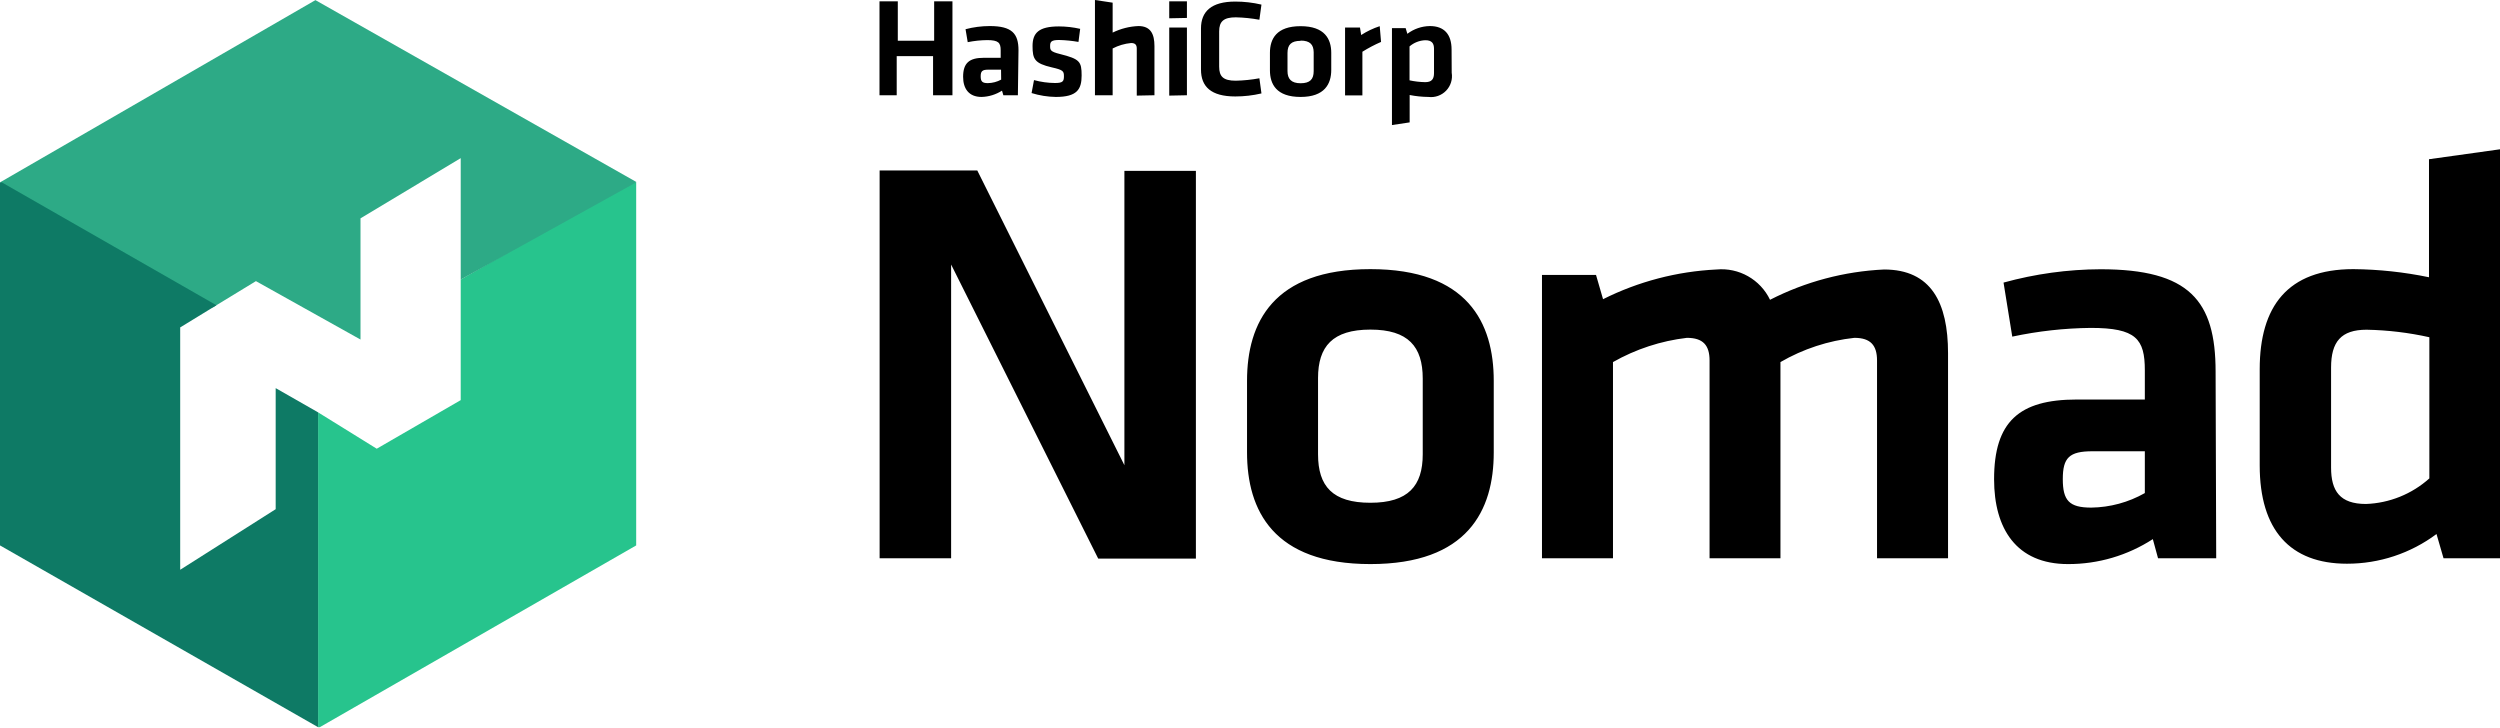
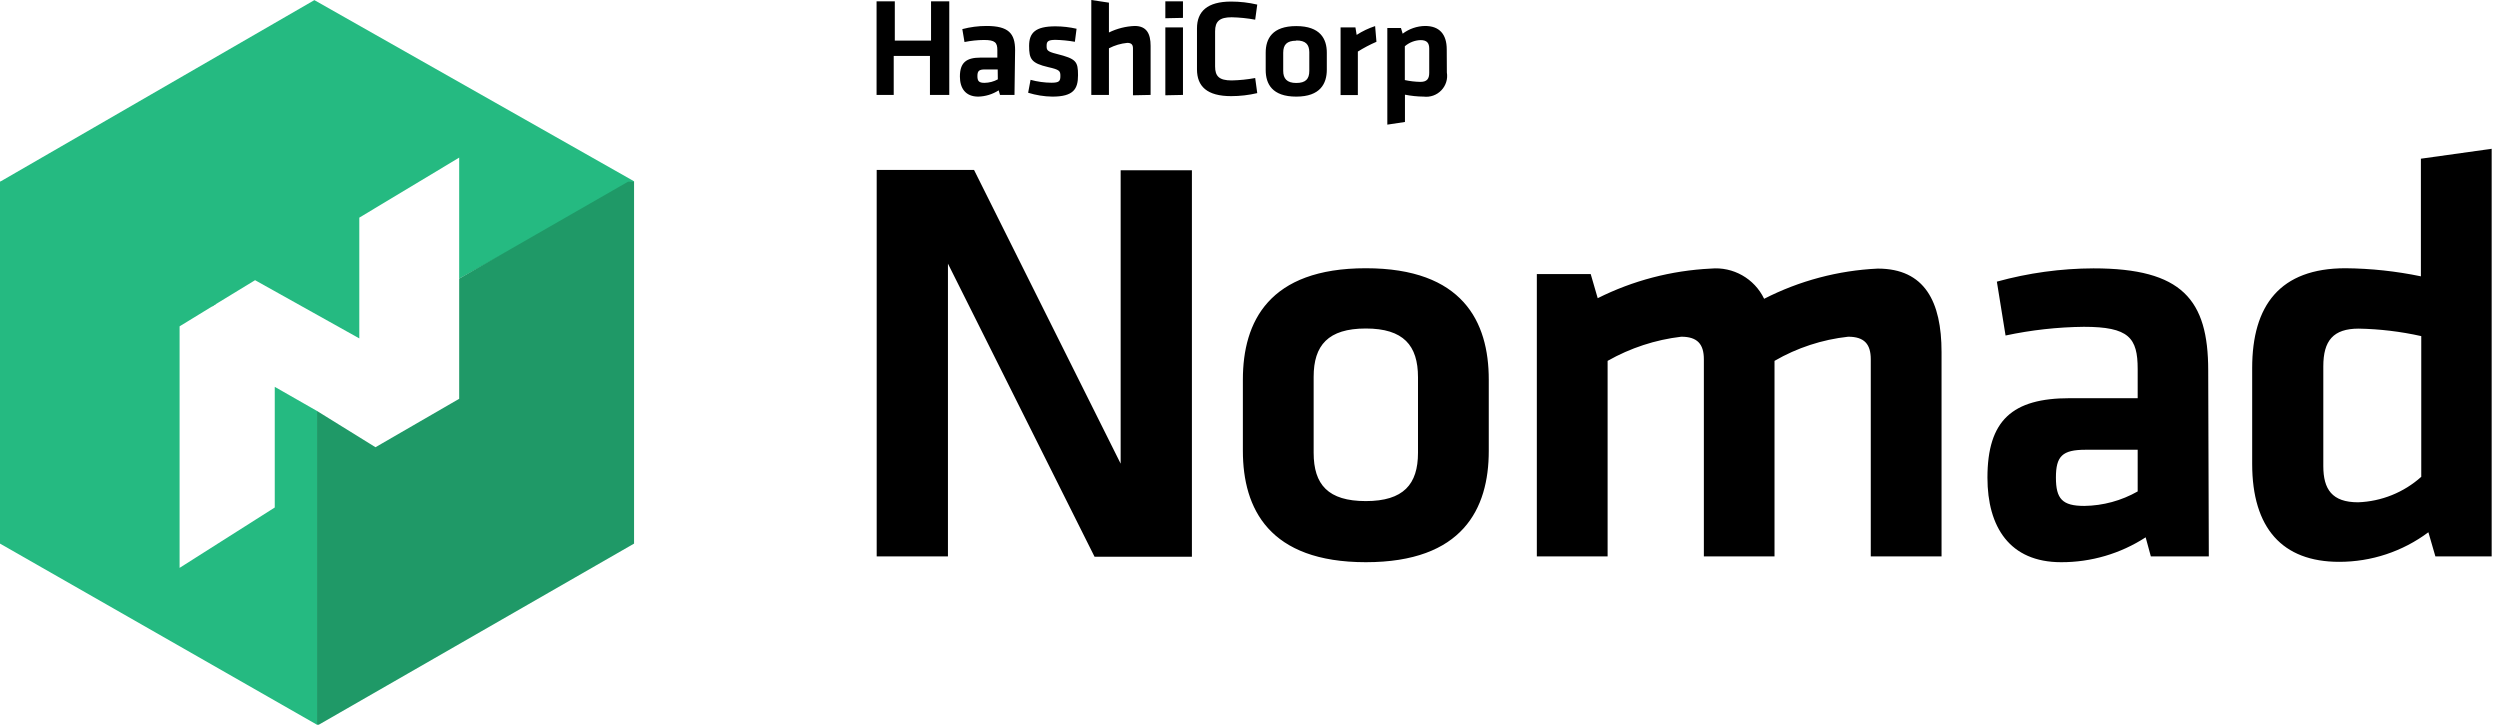
- <svg xmlns="http://www.w3.org/2000/svg" viewBox="0 0 206.31 60.01">
-   <path fill="#000000" d="M78.49 21.83v24.24h-5.9v-32h8.06l12.14 24.32V14.1h5.9v32h-8.06zm34.6 24.72c-8 0-10.18-4.42-10.18-9.22v-5.9c0-4.8 2.16-9.22 10.18-9.22s10.18 4.42 10.18 9.22v5.91c0 4.79-2.16 9.21-10.18 9.21zm0-19.35c-3.12 0-4.32 1.39-4.32 4v6.29c0 2.64 1.2 4 4.32 4s4.32-1.39 4.32-4v-6.25c0-2.64-1.2-4.04-4.32-4.04zm27.99 18.87V29.75c0-1.25-.53-1.87-1.87-1.87a16.16 16.16 0 0 0-6.1 2v16.19h-5.86V22.69h4.46l.58 2a23.43 23.43 0 0 1 9.36-2.45 4.44 4.44 0 0 1 4.42 2.5 23 23 0 0 1 9.41-2.5c3.89 0 5.28 2.74 5.28 6.91v16.92h-5.86V29.75c0-1.25-.53-1.87-1.87-1.87a15.5 15.5 0 0 0-6.1 2v16.19zm41.81 0h-4.8l-.43-1.58a12.79 12.79 0 0 1-7 2.06c-4.27 0-6.1-2.93-6.1-7 0-4.75 2.06-6.58 6.82-6.58H177v-2.41c0-2.59-.72-3.5-4.46-3.5a32.71 32.71 0 0 0-6.48.72l-.72-4.46a30.52 30.52 0 0 1 8-1.1c7.34 0 9.5 2.59 9.5 8.45zM177 37.24h-4.32c-1.92 0-2.45.53-2.45 2.3s.53 2.35 2.35 2.35a9.2 9.2 0 0 0 4.42-1.2zm9.48-6.77c0-5.18 2.3-8.26 7.73-8.26a32.22 32.22 0 0 1 6.24.67v-9.74l5.86-.82v33.75h-4.66l-.58-2a12.31 12.31 0 0 1-7.39 2.45c-4.7 0-7.2-2.79-7.2-8.11zm14-2.64a26 26 0 0 0-5.18-.62c-2.11 0-2.93 1-2.93 3.12v8.26c0 1.92.72 3 2.88 3a8.28 8.28 0 0 0 5.23-2.11zM77 7.86V4.63h-3v3.23h-1.42V.11h1.51v3.25h3V.11h1.51v7.75zm7 0h-1.2l-.11-.38A3.28 3.28 0 0 1 81 8c-1.06 0-1.52-.7-1.52-1.66 0-1.14.51-1.57 1.7-1.57h1.4v-.62c0-.62-.18-.84-1.11-.84a8.46 8.46 0 0 0-1.61.17l-.18-1.07a7.89 7.89 0 0 1 2-.26c1.83 0 2.37.62 2.37 2zm-1.39-2.11h-1.07c-.48 0-.61.13-.61.55s.13.56.59.56a2.37 2.37 0 0 0 1.1-.29zM87.13 8a7.12 7.12 0 0 1-2-.32l.2-1.07a6.77 6.77 0 0 0 1.73.24c.65 0 .74-.14.74-.56s-.07-.52-1-.73c-1.42-.33-1.59-.68-1.59-1.76s.51-1.62 2.18-1.62a8 8 0 0 1 1.75.2L89 3.46a10.66 10.66 0 0 0-1.6-.16c-.63 0-.74.14-.74.48s0 .48.82.68c1.63.41 1.78.62 1.78 1.77S88.88 8 87.13 8zm6.68-.11V4c0-.3-.13-.45-.47-.45a4.14 4.14 0 0 0-1.52.45v3.86h-1.46V0l1.46.22v2.47a5.31 5.31 0 0 1 2.13-.54c1 0 1.32.65 1.32 1.65v4.06zm2.68-6.38V.11h1.46v1.37zm0 6.38V2.27h1.46v5.59zm2.62-5.54c0-1.4.85-2.22 2.83-2.22a9.37 9.37 0 0 1 2.16.25l-.17 1.25a12.21 12.21 0 0 0-1.95-.2c-1 0-1.37.34-1.37 1.16V5.5c0 .81.33 1.16 1.37 1.16a12.21 12.21 0 0 0 1.95-.2l.17 1.25a9.37 9.37 0 0 1-2.16.25c-2 0-2.83-.81-2.83-2.22zM107.33 8c-2 0-2.53-1.06-2.53-2.2V4.36c0-1.15.54-2.2 2.53-2.2s2.53 1.06 2.53 2.2v1.41c0 1.15-.54 2.23-2.53 2.23zm0-4.63c-.78 0-1.08.33-1.08 1v1.5c0 .63.3 1 1.08 1s1.08-.33 1.08-1V4.31c-.01-.63-.3-.96-1.08-.96zm6.64.09a11.57 11.57 0 0 0-1.54.81v3.6H111v-5.6h1.23l.1.62a6.63 6.63 0 0 1 1.53-.73zM119.8 6a1.73 1.73 0 0 1-1.92 2 8.36 8.36 0 0 1-1.55-.16v2.26l-1.46.22v-8H116l.14.47a3.15 3.15 0 0 1 1.86-.64c1.17 0 1.79.67 1.79 1.94zm-3.48.63a6.72 6.72 0 0 0 1.29.15c.53 0 .73-.24.73-.75v-2c0-.46-.18-.71-.72-.71a2.11 2.11 0 0 0-1.3.51z" />
-   <path fill="#27C48D" d="M38.02 23.07v9.95l-6.93 4.01-4.84-3v25.98h.14l26.11-15V15.05l-.49-.01-13.99 8.03z" class="cls-1" />
-   <path fill="#2DAA86" d="M26.03.01L0 15.05l17.56 10.32 3.56-2.17 8.63 4.82v-10l8.27-4.97v10.02l14.48-8.02v-.04L26.03.01z" class="cls-2" />
-   <path fill="#0E7A65" d="M22.75 32.03v9.99l-7.88 5v-20l2.99-1.83L.15 15.05H0v29.96l26.25 15V34.03l-3.5-2z" class="cls-2" />
+ <svg xmlns="http://www.w3.org/2000/svg" viewBox="0 0 207 60">
+   <g fill="none">
+     <path class="top" fill="#25BA81" d="M26.03.01L0 15.05l17.56 10.32 3.56-2.17 8.63 4.82v-10l8.27-4.97v10.02l14.48-8.02v-.04" />
+     <path class="left" fill="#25BA81" d="M22.75 32.03v9.99l-7.88 5v-20l2.99-1.83L.15 15.05H0v29.96l26.25 15V34.03" />
+     <path class="right" fill="#1F9967" d="M38.02 23.07v9.95l-6.93 4.01-4.84-3v25.98h.14l26.11-15V15.05l-.49-.01" />
+     <path class="text" fill="#000" d="M78.49 21.83v24.24h-5.9v-32h8.06l12.14 24.32V14.1h5.9v32h-8.06m22.46.45c-8 0-10.18-4.42-10.18-9.22v-5.9c0-4.8 2.16-9.22 10.18-9.22s10.18 4.42 10.18 9.22v5.91c0 4.79-2.16 9.21-10.18 9.21zm0-19.35c-3.12 0-4.32 1.39-4.32 4v6.29c0 2.64 1.2 4 4.32 4s4.32-1.39 4.32-4v-6.25c0-2.64-1.2-4.04-4.32-4.04zm27.99 18.87V29.75c0-1.25-.53-1.87-1.87-1.87-2.147.252-4.22.932-6.1 2v16.19h-5.86V22.69h4.46l.58 2c2.916-1.46 6.104-2.293 9.36-2.45 1.852-.175 3.616.823 4.42 2.5 2.922-1.495 6.13-2.348 9.41-2.5 3.89 0 5.28 2.74 5.28 6.91v16.92h-5.86V29.75c0-1.25-.53-1.87-1.87-1.87-2.15.234-4.23.915-6.1 2v16.19h-5.85zm41.81 0h-4.8l-.43-1.58c-2.084 1.352-4.516 2.068-7 2.06-4.27 0-6.1-2.93-6.1-7 0-4.75 2.06-6.58 6.82-6.58H177v-2.41c0-2.59-.72-3.5-4.46-3.5-2.18.024-4.35.265-6.48.72l-.72-4.46c2.606-.72 5.296-1.09 8-1.1 7.34 0 9.5 2.59 9.5 8.45l.05 15.4zM177 37.24h-4.32c-1.92 0-2.45.53-2.45 2.3 0 1.77.53 2.35 2.35 2.35 1.55-.02 3.07-.434 4.42-1.2v-3.45zm9.48-6.77c0-5.18 2.3-8.26 7.73-8.26 2.097.02 4.187.244 6.24.67v-9.74l5.86-.82v33.75h-4.66l-.58-2c-2.133 1.595-4.726 2.454-7.39 2.45-4.7 0-7.2-2.79-7.2-8.11v-7.94zm14-2.64c-1.702-.38-3.437-.588-5.18-.62-2.11 0-2.93 1-2.93 3.12v8.26c0 1.92.72 3 2.88 3 1.937-.07 3.787-.816 5.23-2.11V27.83zM77 7.86V4.63h-3v3.23h-1.42V.11h1.51v3.25h3V.11h1.51v7.75H77zm7 0h-1.2l-.11-.38c-.505.325-1.09.505-1.69.52-1.06 0-1.52-.7-1.52-1.66 0-1.14.51-1.57 1.7-1.57h1.4v-.62c0-.62-.18-.84-1.11-.84-.54.005-1.08.062-1.61.17l-.18-1.07c.653-.172 1.325-.26 2-.26 1.83 0 2.37.62 2.37 2L84 7.86zm-1.39-2.11h-1.07c-.48 0-.61.13-.61.55 0 .42.13.56.59.56.385-.006.762-.105 1.1-.29l-.01-.82zM87.13 8c-.68-.01-1.352-.12-2-.32l.2-1.07c.564.154 1.145.235 1.73.24.65 0 .74-.14.74-.56 0-.42-.07-.52-1-.73-1.42-.33-1.59-.68-1.59-1.76s.51-1.62 2.18-1.62c.59.002 1.176.07 1.75.2L89 3.46c-.53-.094-1.063-.147-1.6-.16-.63 0-.74.14-.74.48 0 .34 0 .48.82.68 1.63.41 1.78.62 1.78 1.77S88.88 8 87.13 8zm6.68-.11V4c0-.3-.13-.45-.47-.45-.53.05-1.047.203-1.52.45v3.86h-1.46V0l1.46.22v2.47c.665-.327 1.39-.51 2.13-.54 1 0 1.32.65 1.32 1.65v4.06l-1.46.03zm2.68-6.38V.11h1.46v1.37l-1.46.03zm0 6.38V2.27h1.46v5.59l-1.46.03zm2.62-5.54c0-1.4.85-2.22 2.83-2.22.727 0 1.452.083 2.16.25l-.17 1.25c-.644-.12-1.296-.186-1.95-.2-1 0-1.37.34-1.37 1.16V5.5c0 .81.33 1.16 1.37 1.16.654-.014 1.306-.08 1.95-.2l.17 1.25c-.708.167-1.433.25-2.16.25-2 0-2.83-.81-2.83-2.22V2.35zM107.33 8c-2 0-2.53-1.06-2.53-2.2V4.36c0-1.15.54-2.2 2.53-2.2 1.99 0 2.53 1.06 2.53 2.2v1.41c0 1.15-.54 2.23-2.53 2.23zm0-4.63c-.78 0-1.08.33-1.08 1v1.5c0 .63.3 1 1.08 1s1.08-.33 1.08-1V4.31c-.01-.63-.3-.96-1.08-.96v.02zm6.64.09c-.533.23-1.048.502-1.54.81v3.6H111v-5.6h1.23l.1.62c.477-.308.99-.553 1.53-.73l.11 1.3zM119.8 6c.09.538-.08 1.088-.46 1.48-.377.395-.918.587-1.46.52-.52-.005-1.04-.06-1.55-.16v2.26l-1.46.22v-8H116l.14.47c.536-.406 1.188-.63 1.86-.64 1.17 0 1.79.67 1.79 1.94L119.8 6zm-3.48.63c.424.092.856.142 1.29.15.53 0 .73-.24.73-.75v-2c0-.46-.18-.71-.72-.71-.48.018-.937.197-1.3.51v2.8z" />
+   </g>
</svg>
